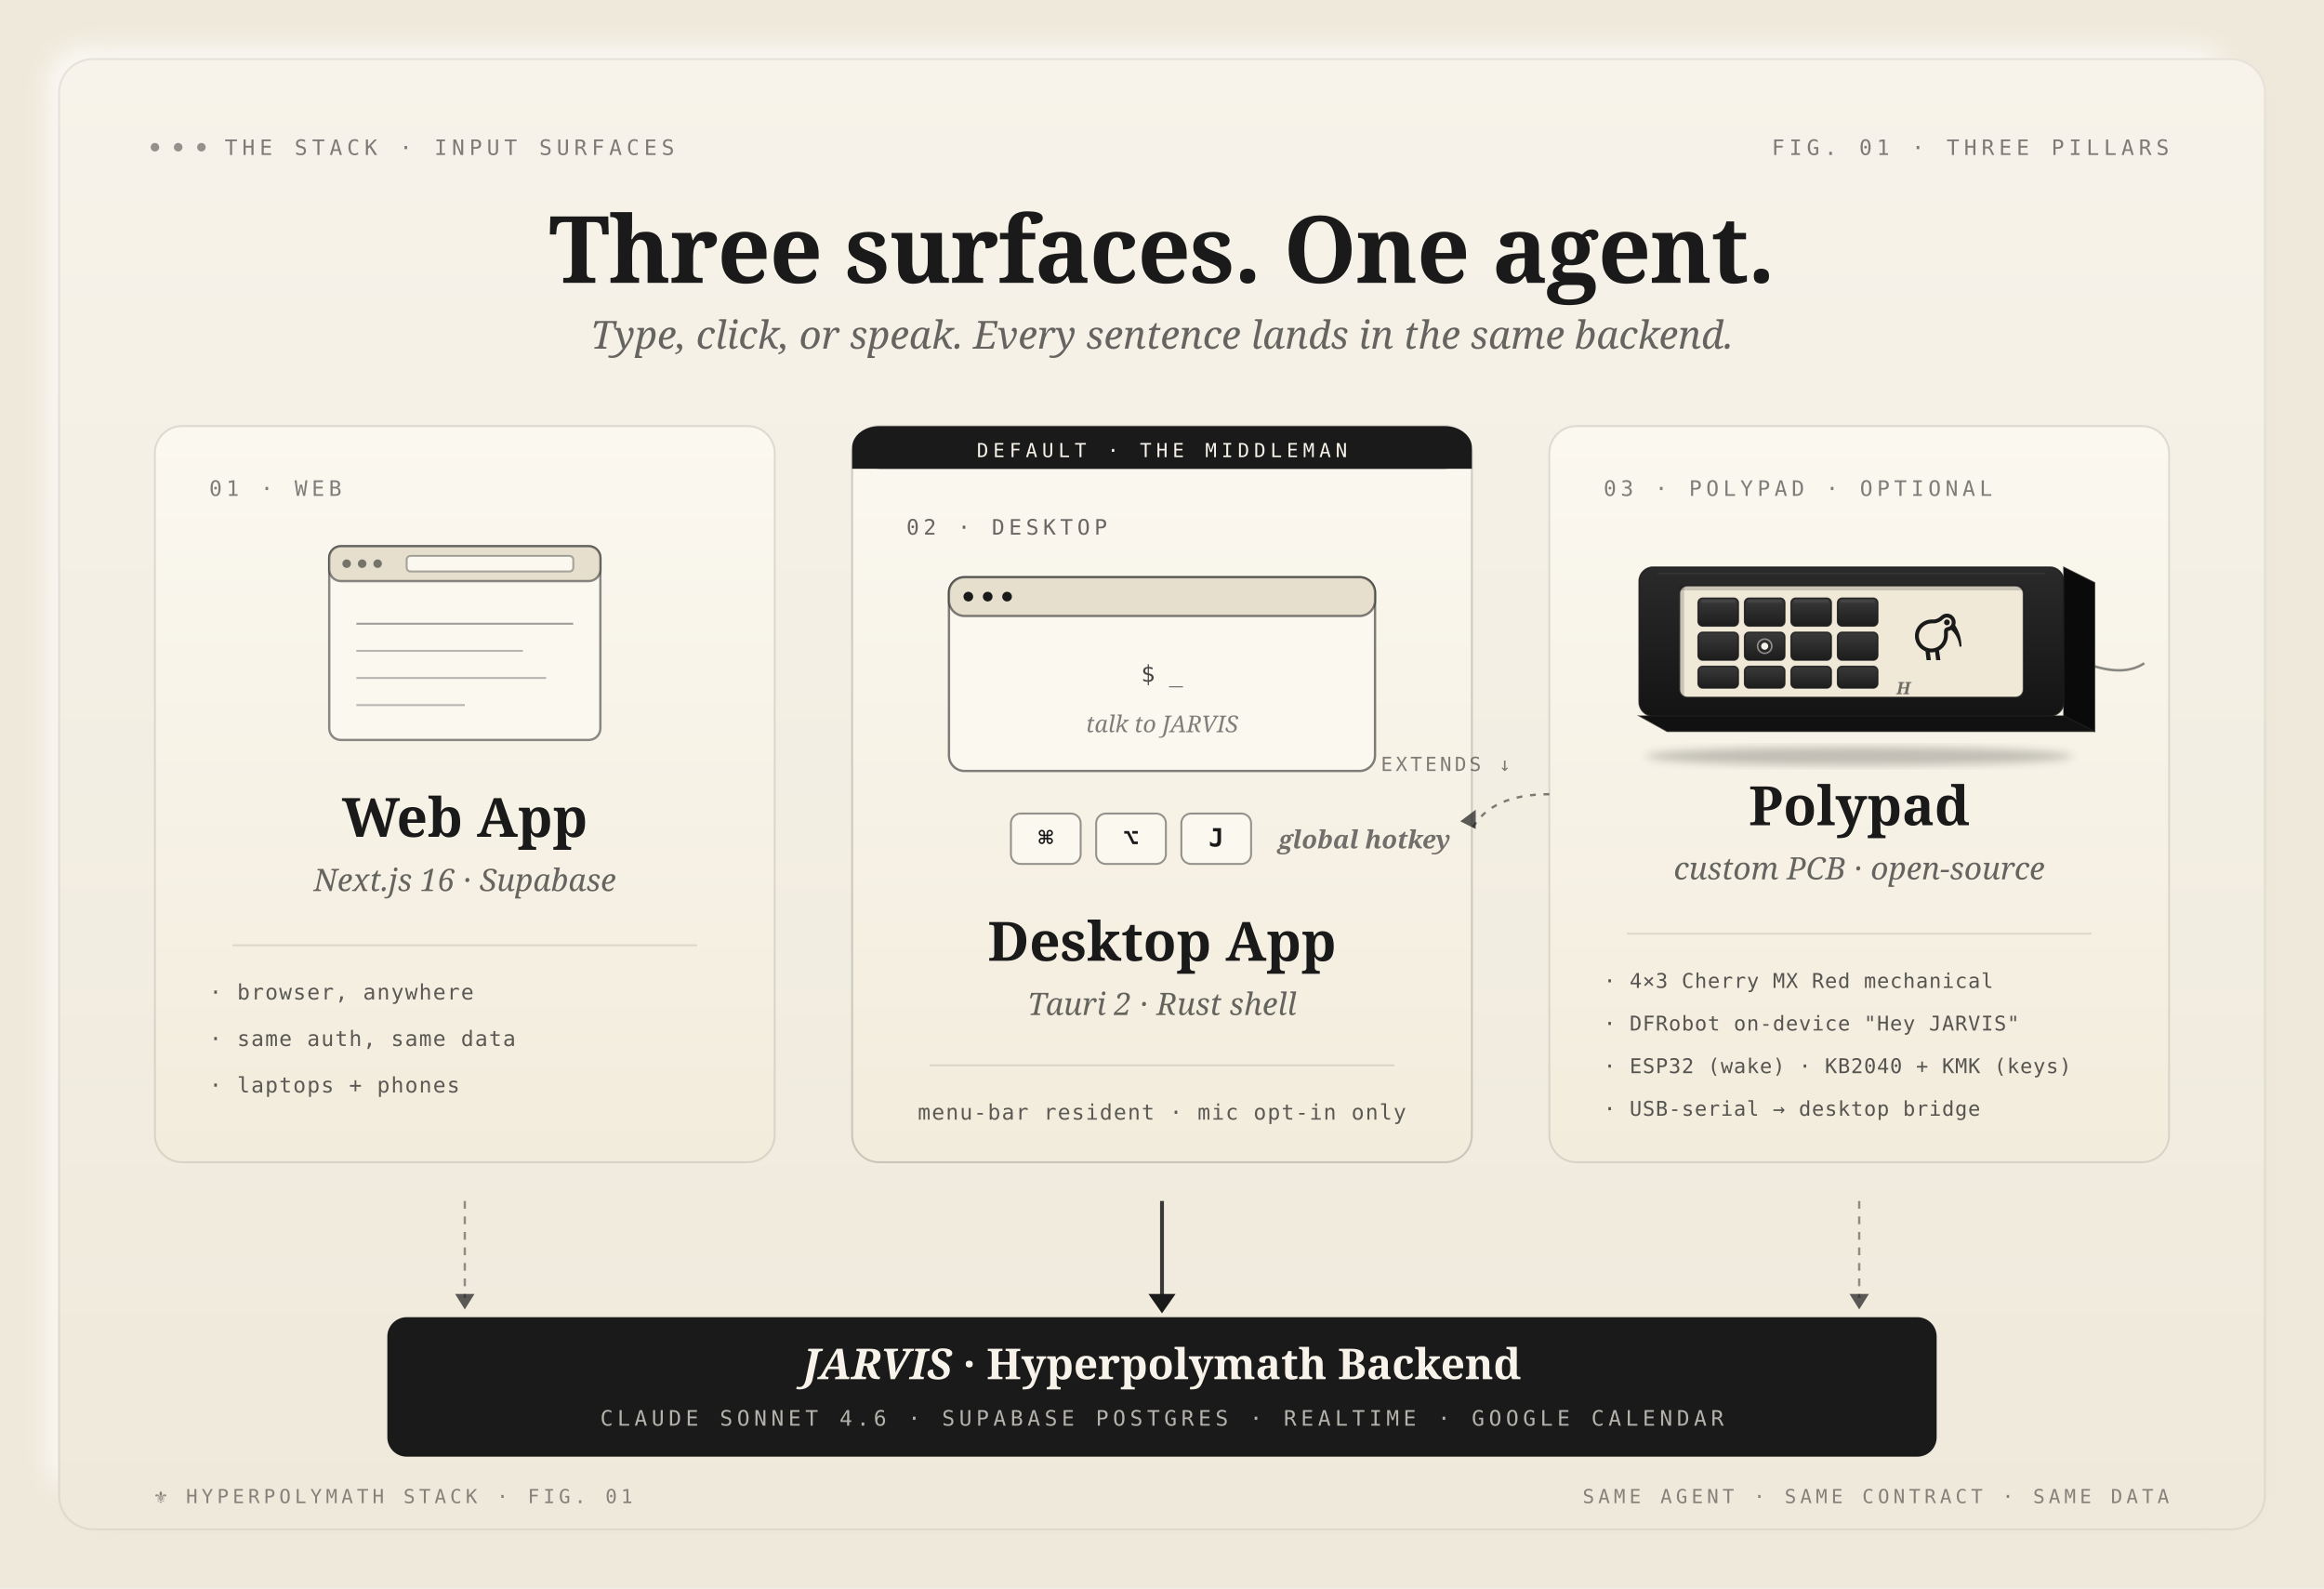
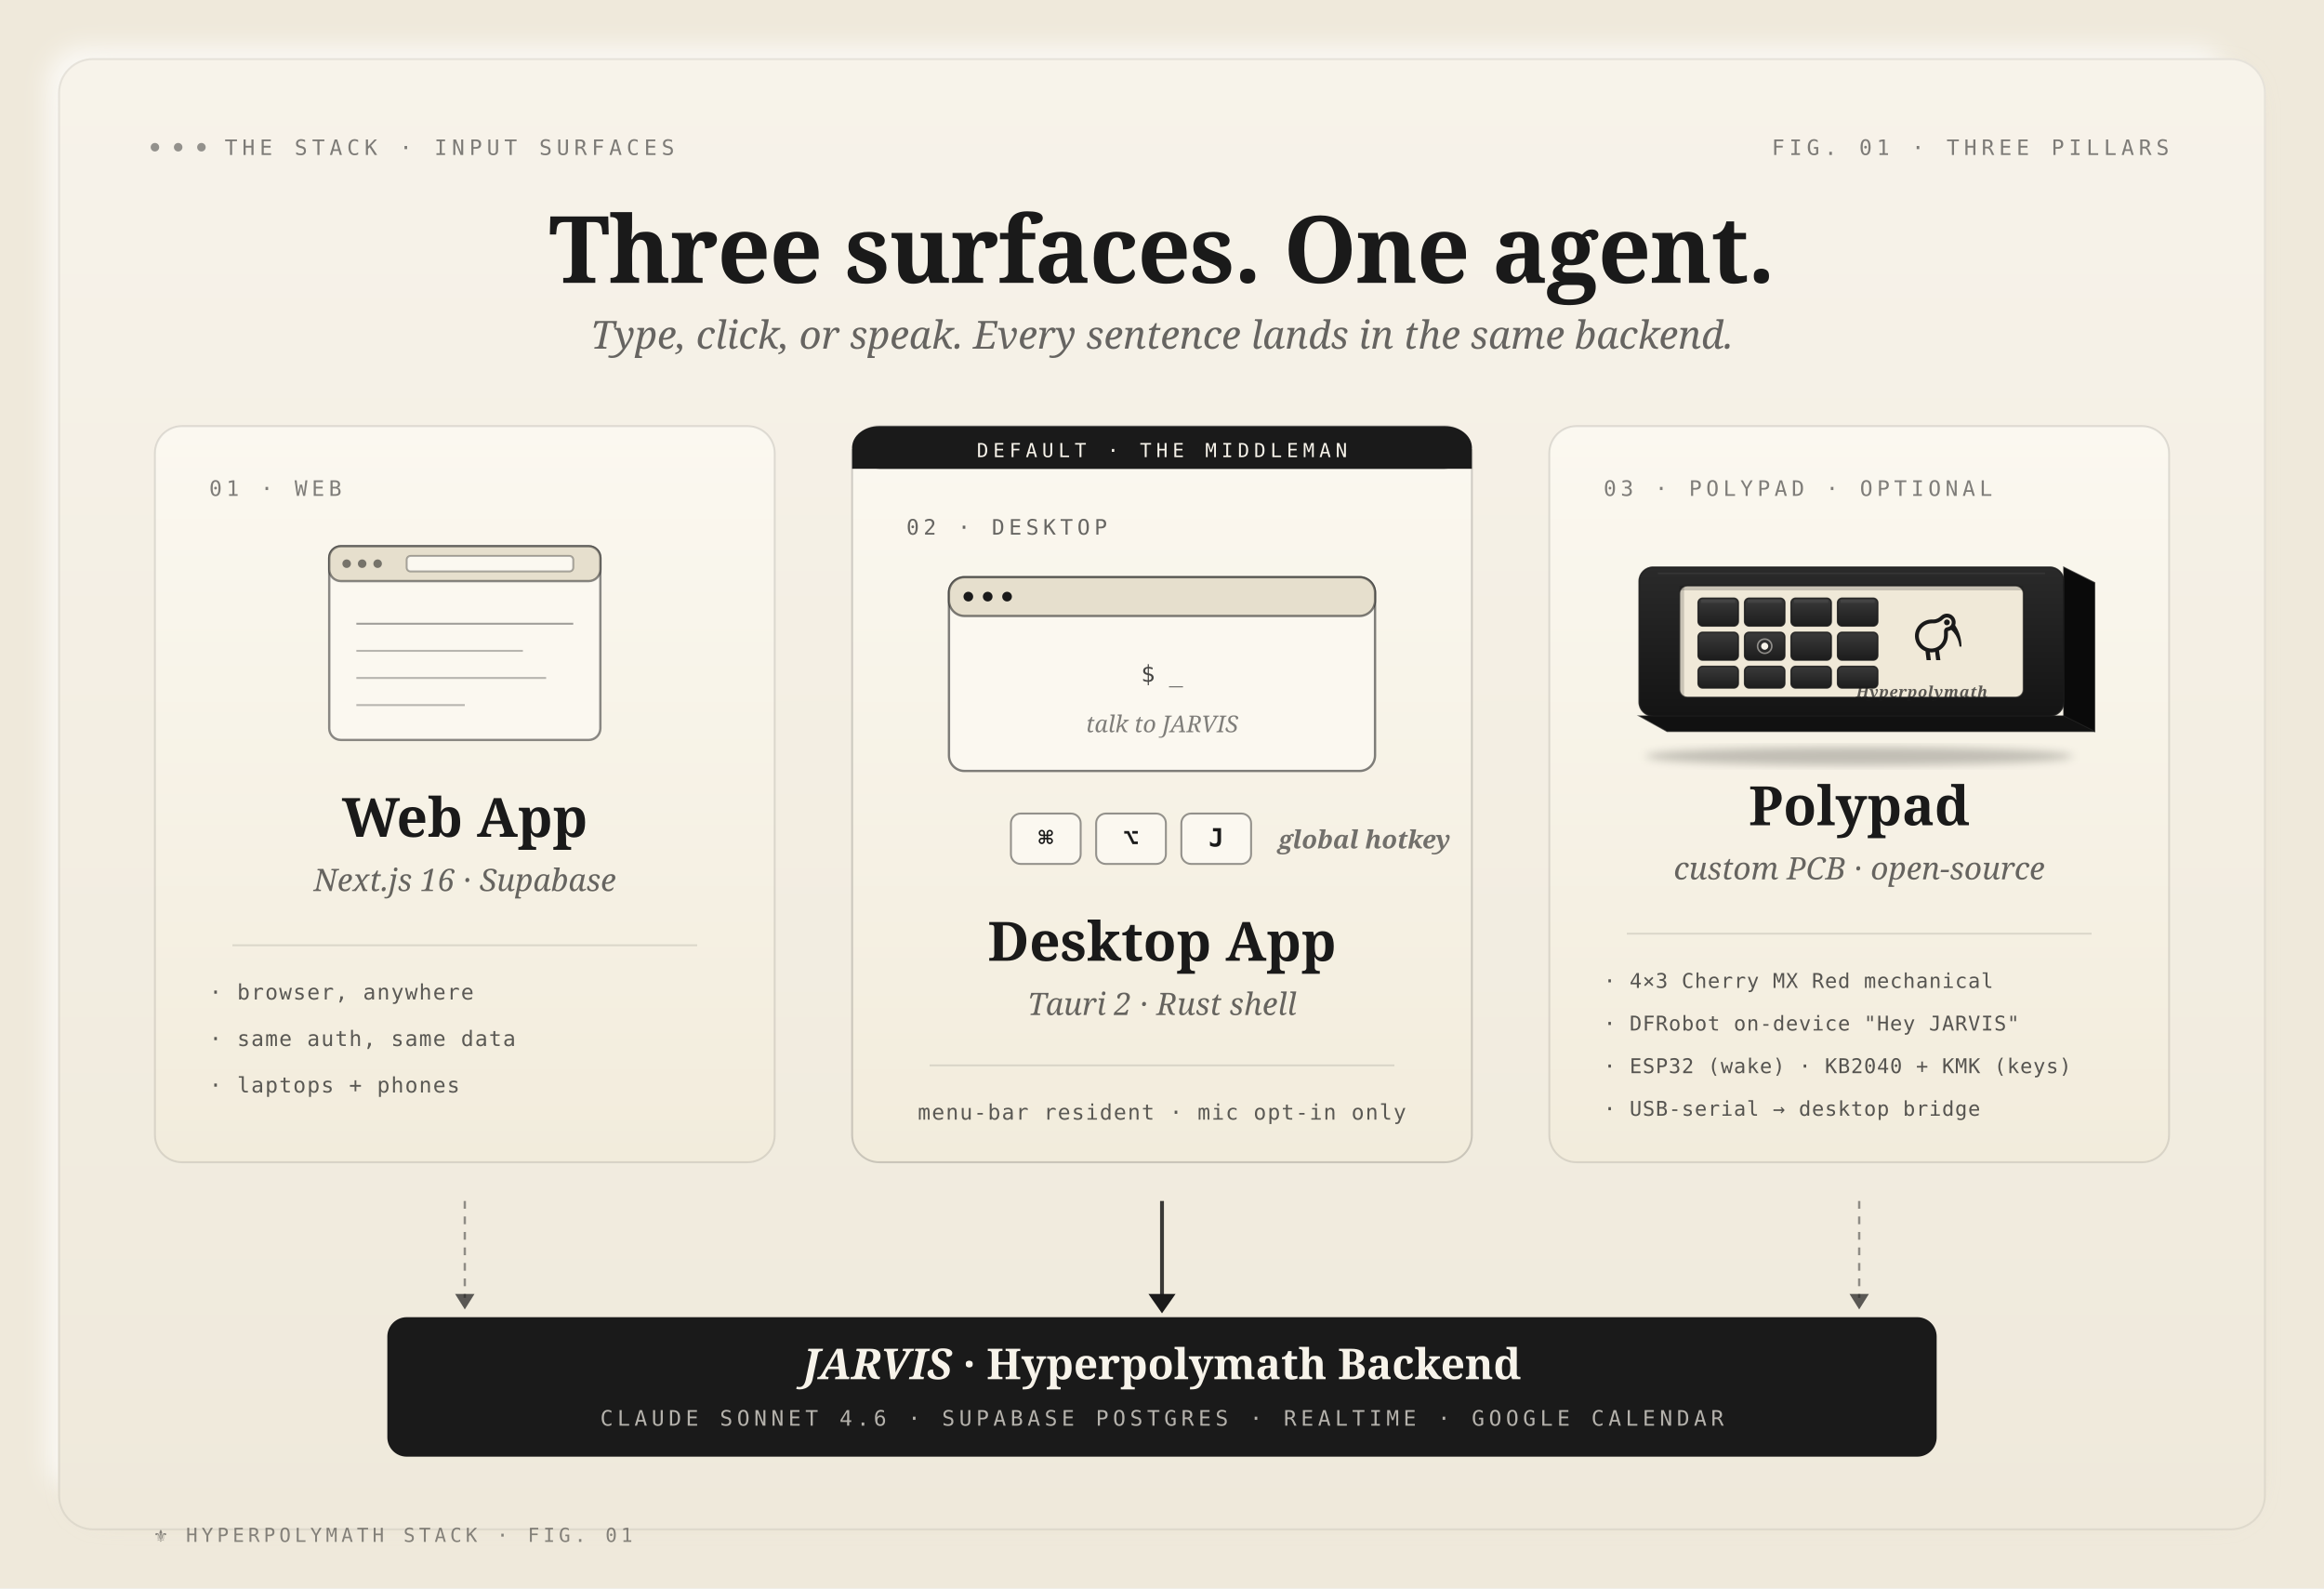
<svg xmlns="http://www.w3.org/2000/svg" viewBox="0 0 1200 820" width="1200" height="820" role="img" aria-label="Hyperpolymath stack — Web app, Desktop app middleman, and Polypad hardware, all feeding the same backend">
  <defs>
    <linearGradient id="paper2" x1="0" y1="0" x2="0" y2="1">
      <stop offset="0%" stop-color="#f7f3ea" />
      <stop offset="100%" stop-color="#efe9db" />
    </linearGradient>
    <linearGradient id="cardPaper" x1="0" y1="0" x2="0" y2="1">
      <stop offset="0%" stop-color="#fbf8f0" />
      <stop offset="100%" stop-color="#f2ecdc" />
    </linearGradient>
    <linearGradient id="polypadTop" x1="0" y1="0" x2="0" y2="1">
      <stop offset="0%" stop-color="#2a2a2a" />
      <stop offset="100%" stop-color="#141414" />
    </linearGradient>
    <linearGradient id="polypadSide" x1="0" y1="0" x2="0" y2="1">
      <stop offset="0%" stop-color="#1a1a1a" />
      <stop offset="100%" stop-color="#0a0a0a" />
    </linearGradient>
    <linearGradient id="keycap" x1="0" y1="0" x2="0" y2="1">
      <stop offset="0%" stop-color="#3a3a3a" />
      <stop offset="100%" stop-color="#1d1d1d" />
    </linearGradient>
    <filter id="neuShadow2" x="-10%" y="-10%" width="120%" height="120%">
      <feGaussianBlur stdDeviation="6" />
    </filter>
    <filter id="softShadow" x="-20%" y="-20%" width="140%" height="140%">
      <feGaussianBlur stdDeviation="3" />
    </filter>
  </defs>
  <rect x="0" y="0" width="1200" height="820" fill="#efe9db" />
  <rect x="36" y="36" width="1128" height="748" rx="20" fill="#d6cdb9" filter="url(#neuShadow2)" opacity="0.55" />
  <rect x="24" y="24" width="1128" height="748" rx="20" fill="#ffffff" filter="url(#neuShadow2)" opacity="0.7" />
  <rect x="30" y="30" width="1140" height="760" rx="18" fill="url(#paper2)" />
  <rect x="30.5" y="30.5" width="1139" height="759" rx="17.5" fill="none" stroke="#1a1a1a" stroke-opacity="0.08" />
  <g transform="translate(80 76)" fill="#1a1a1a" opacity="0.45">
    <circle cx="0" cy="0" r="2.2" />
    <circle cx="12" cy="0" r="2.2" />
    <circle cx="24" cy="0" r="2.2" />
  </g>
  <text x="116" y="80" font-family="ui-monospace, SFMono-Regular, Menlo, monospace" font-size="11" letter-spacing="2.4" fill="#1a1a1a" fill-opacity="0.55">THE STACK · INPUT SURFACES</text>
  <text x="1120" y="80" text-anchor="end" font-family="ui-monospace, SFMono-Regular, Menlo, monospace" font-size="11" letter-spacing="2.4" fill="#1a1a1a" fill-opacity="0.55">FIG. 01  ·  THREE PILLARS</text>
  <text x="600" y="146" text-anchor="middle" font-family="'EB Garamond', Georgia, serif" font-size="48" font-weight="600" letter-spacing="-0.5" fill="#1a1a1a">Three surfaces. One agent.</text>
  <text x="600" y="180" text-anchor="middle" font-family="'EB Garamond', Georgia, serif" font-style="italic" font-size="20" fill="#1a1a1a" fill-opacity="0.65">Type, click, or speak. Every sentence lands in the same backend.</text>
  <g>
    <rect x="80" y="220" width="320" height="380" rx="14" fill="url(#cardPaper)" stroke="#1a1a1a" stroke-opacity="0.12" />
    <text x="108" y="256" font-family="ui-monospace, SFMono-Regular, Menlo, monospace" font-size="11" letter-spacing="2.2" fill="#1a1a1a" fill-opacity="0.55">01  ·  WEB</text>
    <g transform="translate(170 282)">
      <rect x="0" y="0" width="140" height="100" rx="6" fill="#fbf8f0" stroke="#1a1a1a" stroke-opacity="0.5" stroke-width="1.2" />
      <rect x="0" y="0" width="140" height="18" rx="6" fill="#e6dfcd" stroke="#1a1a1a" stroke-opacity="0.5" stroke-width="1.2" />
      <circle cx="9" cy="9" r="2.2" fill="#1a1a1a" opacity="0.55" />
      <circle cx="17" cy="9" r="2.2" fill="#1a1a1a" opacity="0.55" />
      <circle cx="25" cy="9" r="2.2" fill="#1a1a1a" opacity="0.55" />
      <rect x="40" y="5" width="86" height="8" rx="2" fill="#fbf8f0" stroke="#1a1a1a" stroke-opacity="0.35" />
      <line x1="14" y1="40" x2="126" y2="40" stroke="#1a1a1a" stroke-opacity="0.4" stroke-width="1" />
      <line x1="14" y1="54" x2="100" y2="54" stroke="#1a1a1a" stroke-opacity="0.3" stroke-width="1" />
      <line x1="14" y1="68" x2="112" y2="68" stroke="#1a1a1a" stroke-opacity="0.3" stroke-width="1" />
      <line x1="14" y1="82" x2="70" y2="82" stroke="#1a1a1a" stroke-opacity="0.3" stroke-width="1" />
    </g>
    <text x="240" y="432" text-anchor="middle" font-family="'EB Garamond', Georgia, serif" font-size="28" font-weight="600" fill="#1a1a1a">Web App</text>
    <text x="240" y="460" text-anchor="middle" font-family="'EB Garamond', Georgia, serif" font-style="italic" font-size="16" fill="#1a1a1a" fill-opacity="0.65">Next.js 16 · Supabase</text>
    <line x1="120" y1="488" x2="360" y2="488" stroke="#1a1a1a" stroke-opacity="0.12" />
    <text x="108" y="516" font-family="ui-monospace, SFMono-Regular, Menlo, monospace" font-size="11" letter-spacing="0.6" fill="#1a1a1a" fill-opacity="0.7">·  browser, anywhere</text>
    <text x="108" y="540" font-family="ui-monospace, SFMono-Regular, Menlo, monospace" font-size="11" letter-spacing="0.6" fill="#1a1a1a" fill-opacity="0.7">·  same auth, same data</text>
    <text x="108" y="564" font-family="ui-monospace, SFMono-Regular, Menlo, monospace" font-size="11" letter-spacing="0.6" fill="#1a1a1a" fill-opacity="0.7">·  laptops + phones</text>
  </g>
  <g>
    <rect x="440" y="220" width="320" height="380" rx="14" fill="url(#cardPaper)" stroke="#1a1a1a" stroke-opacity="0.18" />
    <rect x="440" y="220" width="320" height="22" rx="14" fill="#1a1a1a" />
    <rect x="440" y="232" width="320" height="10" fill="#1a1a1a" />
    <text x="600" y="236" text-anchor="middle" font-family="ui-monospace, SFMono-Regular, Menlo, monospace" font-size="10" letter-spacing="2.4" fill="#f7f3ea">DEFAULT  ·  THE MIDDLEMAN</text>
    <text x="468" y="276" font-family="ui-monospace, SFMono-Regular, Menlo, monospace" font-size="11" letter-spacing="2.2" fill="#1a1a1a" fill-opacity="0.65">02  ·  DESKTOP</text>
    <g transform="translate(490 298)">
      <rect x="0" y="0" width="220" height="100" rx="8" fill="#fbf8f0" stroke="#1a1a1a" stroke-opacity="0.55" stroke-width="1.2" />
      <rect x="0" y="0" width="220" height="20" rx="8" fill="#e6dfcd" stroke="#1a1a1a" stroke-opacity="0.55" stroke-width="1.2" />
      <circle cx="10" cy="10" r="2.5" fill="#1a1a1a" />
      <circle cx="20" cy="10" r="2.5" fill="#1a1a1a" />
      <circle cx="30" cy="10" r="2.5" fill="#1a1a1a" />
      <text x="110" y="54" text-anchor="middle" font-family="ui-monospace, SFMono-Regular, Menlo, monospace" font-size="12" fill="#1a1a1a" fill-opacity="0.8">$ _</text>
      <text x="110" y="80" text-anchor="middle" font-family="'EB Garamond', Georgia, serif" font-style="italic" font-size="12" fill="#1a1a1a" fill-opacity="0.55">talk to JARVIS</text>
    </g>
    <g transform="translate(522 420)" font-family="ui-monospace, SFMono-Regular, Menlo, monospace" font-size="13" font-weight="600">
      <rect x="0" y="0" width="36" height="26" rx="5" fill="#fbf8f0" stroke="#1a1a1a" stroke-opacity="0.45" />
      <text x="18" y="17" text-anchor="middle" fill="#1a1a1a">⌘</text>
      <rect x="44" y="0" width="36" height="26" rx="5" fill="#fbf8f0" stroke="#1a1a1a" stroke-opacity="0.45" />
      <text x="62" y="17" text-anchor="middle" fill="#1a1a1a">⌥</text>
      <rect x="88" y="0" width="36" height="26" rx="5" fill="#fbf8f0" stroke="#1a1a1a" stroke-opacity="0.45" />
      <text x="106" y="17" text-anchor="middle" fill="#1a1a1a">J</text>
      <text x="138" y="18" font-family="'EB Garamond', Georgia, serif" font-style="italic" font-size="13" fill="#1a1a1a" fill-opacity="0.6">global hotkey</text>
    </g>
    <text x="600" y="496" text-anchor="middle" font-family="'EB Garamond', Georgia, serif" font-size="28" font-weight="600" fill="#1a1a1a">Desktop App</text>
    <text x="600" y="524" text-anchor="middle" font-family="'EB Garamond', Georgia, serif" font-style="italic" font-size="16" fill="#1a1a1a" fill-opacity="0.65">Tauri 2 · Rust shell</text>
    <line x1="480" y1="550" x2="720" y2="550" stroke="#1a1a1a" stroke-opacity="0.12" />
    <text x="600" y="578" text-anchor="middle" font-family="ui-monospace, SFMono-Regular, Menlo, monospace" font-size="11" letter-spacing="0.6" fill="#1a1a1a" fill-opacity="0.7">menu-bar resident  ·  mic opt-in only</text>
  </g>
  <g>
    <rect x="800" y="220" width="320" height="380" rx="14" fill="url(#cardPaper)" stroke="#1a1a1a" stroke-opacity="0.12" />
    <text x="828" y="256" font-family="ui-monospace, SFMono-Regular, Menlo, monospace" font-size="11" letter-spacing="2.2" fill="#1a1a1a" fill-opacity="0.55">03  ·  POLYPAD  ·  OPTIONAL</text>
    <g transform="translate(840 280) scale(0.8)">
      <ellipse cx="150" cy="138" rx="138" ry="6" fill="#1a1a1a" fill-opacity="0.22" filter="url(#softShadow)" />
      <path d="M 282 16 L 302 26 L 302 122 L 282 112 Z" fill="#0a0a0a" stroke="#1a1a1a" stroke-opacity="0.65" stroke-width="0.8" />
      <path d="M 8 112 L 282 112 L 302 122 L 26 122 Z" fill="#111111" stroke="#1a1a1a" stroke-opacity="0.65" stroke-width="0.8" />
      <rect x="8" y="16" width="274" height="96" rx="9" fill="url(#polypadTop)" stroke="#1a1a1a" stroke-opacity="0.85" stroke-width="1" />
      <line x1="20" y1="20" x2="270" y2="20" stroke="#ffffff" stroke-opacity="0.06" />
      <rect x="34" y="28" width="222" height="72" rx="5" fill="#f0e9d8" stroke="#1a1a1a" stroke-opacity="0.7" stroke-width="1" />
      <rect x="34" y="28" width="222" height="3" fill="#1a1a1a" fill-opacity="0.18" />
      <rect x="34" y="28" width="3" height="72" fill="#1a1a1a" fill-opacity="0.18" />
      <g fill="url(#keycap)" stroke="#1a1a1a" stroke-opacity="0.85" stroke-width="0.9">
        <rect x="46" y="36" width="26" height="18" rx="3" />
        <rect x="76" y="36" width="26" height="18" rx="3" />
        <rect x="106" y="36" width="26" height="18" rx="3" />
        <rect x="136" y="36" width="26" height="18" rx="3" />
        <rect x="46" y="58" width="26" height="18" rx="3" />
        <rect x="76" y="58" width="26" height="18" rx="3" />
        <rect x="106" y="58" width="26" height="18" rx="3" />
        <rect x="136" y="58" width="26" height="18" rx="3" />
        <rect x="46" y="80" width="26" height="14" rx="3" />
        <rect x="76" y="80" width="26" height="14" rx="3" />
        <rect x="106" y="80" width="26" height="14" rx="3" />
        <rect x="136" y="80" width="26" height="14" rx="3" />
      </g>
      <g fill="#ffffff" fill-opacity="0.06">
        <rect x="48" y="37" width="22" height="2" />
        <rect x="78" y="37" width="22" height="2" />
        <rect x="108" y="37" width="22" height="2" />
        <rect x="138" y="37" width="22" height="2" />
      </g>
      <circle cx="89" cy="67" r="2.3" fill="#f7f3ea" />
      <circle cx="89" cy="67" r="4.6" fill="none" stroke="#f7f3ea" stroke-opacity="0.5" />
      <g transform="translate(186 46) scale(1.25)" fill="#1a1a1a">
        <path d="m20.741,5.991c.21-.595.299-1.234.243-1.88-.114-1.326-.812-2.532-1.913-3.309-1.422-1.002-3.378-1.072-4.87-.174-.307.185-.59.403-.841.647-.807.786-2.119,1.723-3.788,1.723h-.794C4.18,2.998.334,6.462.022,10.884c-.174,2.468.725,4.883,2.468,6.625.844.844,1.848,1.484,2.938,1.906l.573,4.583h2.191l-.499-4.04c.271.026.544.04.818.04.201,0,.403-.007.604-.021.447-.032.881-.108,1.305-.209l.529,4.231h2.168l-.706-4.987c2.729-1.469,4.589-4.425,4.589-7.791l.021-2.262c.615-.069,1.187-.271,1.708-.568,3.845,3.229,4.272,8.608,4.272,8.608h1c0-5.446-2.104-9.299-3.259-11.007Zm-3.943.98c-1.025.115-1.798.952-1.798,1.947v2.302c0,3.553-2.647,6.523-6.026,6.761-1.891.131-3.737-.555-5.07-1.887-1.333-1.333-2.021-3.181-1.887-5.071.238-3.379,3.208-6.026,6.761-6.026h.794c1.852,0,3.645-.792,5.183-2.29.141-.137.301-.261.477-.366.823-.495,1.901-.458,2.686.095.627.442,1.008,1.098,1.073,1.846.063.737-.2,1.46-.723,1.983-.398.398-.907.642-1.47.705Zm1.202-2.473c0,.828-.672,1.5-1.5,1.5s-1.5-.672-1.5-1.5.672-1.5,1.5-1.5,1.5.672,1.5,1.5Z" />
      </g>
-       <text x="174" y="98" font-family="'EB Garamond', Georgia, serif" font-style="italic" font-weight="700" font-size="11" fill="#1a1a1a" fill-opacity="0.6">H</text>
-       <path d="M 302 80 q 20 6 32 -2" stroke="#1a1a1a" stroke-opacity="0.5" fill="none" stroke-width="1.6" />
+       <text x="148" y="100" font-family="'EB Garamond', Georgia, serif" font-style="italic" font-weight="700" font-size="10" letter-spacing="0.4" fill="#1a1a1a" fill-opacity="0.7">Hyperpolymath</text>
    </g>
    <text x="960" y="426" text-anchor="middle" font-family="'EB Garamond', Georgia, serif" font-size="28" font-weight="600" fill="#1a1a1a">Polypad</text>
    <text x="960" y="454" text-anchor="middle" font-family="'EB Garamond', Georgia, serif" font-style="italic" font-size="16" fill="#1a1a1a" fill-opacity="0.65">custom PCB · open-source</text>
    <line x1="840" y1="482" x2="1080" y2="482" stroke="#1a1a1a" stroke-opacity="0.12" />
    <text x="828" y="510" font-family="ui-monospace, SFMono-Regular, Menlo, monospace" font-size="10.5" letter-spacing="0.4" fill="#1a1a1a" fill-opacity="0.72">·  4×3 Cherry MX Red mechanical</text>
    <text x="828" y="532" font-family="ui-monospace, SFMono-Regular, Menlo, monospace" font-size="10.5" letter-spacing="0.4" fill="#1a1a1a" fill-opacity="0.72">·  DFRobot on-device "Hey JARVIS"</text>
    <text x="828" y="554" font-family="ui-monospace, SFMono-Regular, Menlo, monospace" font-size="10.5" letter-spacing="0.4" fill="#1a1a1a" fill-opacity="0.72">·  ESP32 (wake)  ·  KB2040 + KMK (keys)</text>
    <text x="828" y="576" font-family="ui-monospace, SFMono-Regular, Menlo, monospace" font-size="10.5" letter-spacing="0.4" fill="#1a1a1a" fill-opacity="0.72">·  USB-serial → desktop bridge</text>
  </g>
  <line x1="240" y1="620" x2="240" y2="670" stroke="#1a1a1a" stroke-opacity="0.45" stroke-width="1.2" stroke-dasharray="4 4" />
  <polygon points="240,676 235,668 245,668" fill="#1a1a1a" fill-opacity="0.7" />
  <line x1="600" y1="620" x2="600" y2="670" stroke="#1a1a1a" stroke-opacity="0.85" stroke-width="2" />
  <polygon points="600,678 593,668 607,668" fill="#1a1a1a" />
-   <path d="M 800 410 Q 770 410 760 428" fill="none" stroke="#1a1a1a" stroke-opacity="0.55" stroke-width="1.2" stroke-dasharray="3 4" />
-   <polygon points="762,428 754,424 762,418" fill="#1a1a1a" fill-opacity="0.7" />
-   <text x="780" y="398" text-anchor="end" font-family="ui-monospace, SFMono-Regular, Menlo, monospace" font-size="10" letter-spacing="1.6" fill="#1a1a1a" fill-opacity="0.55">EXTENDS  ↓</text>
  <line x1="960" y1="620" x2="960" y2="670" stroke="#1a1a1a" stroke-opacity="0.45" stroke-width="1.2" stroke-dasharray="4 4" />
  <polygon points="960,676 955,668 965,668" fill="#1a1a1a" fill-opacity="0.7" />
  <rect x="200" y="680" width="800" height="72" rx="10" fill="#1a1a1a" />
  <text x="600" y="712" text-anchor="middle" font-family="'EB Garamond', Georgia, serif" font-size="22" font-weight="600" fill="#f7f3ea">
    <tspan font-style="italic" font-weight="800">JARVIS</tspan>  ·  Hyperpolymath Backend
  </text>
  <text x="600" y="736" text-anchor="middle" font-family="ui-monospace, SFMono-Regular, Menlo, monospace" font-size="11" letter-spacing="2.2" fill="#f7f3ea" fill-opacity="0.7">CLAUDE SONNET 4.6  ·  SUPABASE POSTGRES  ·  REALTIME  ·  GOOGLE CALENDAR</text>
-   <text x="80" y="776" font-family="ui-monospace, SFMono-Regular, Menlo, monospace" font-size="10" letter-spacing="2" fill="#1a1a1a" fill-opacity="0.5">⚜  HYPERPOLYMATH STACK · FIG. 01</text>
-   <text x="1120" y="776" text-anchor="end" font-family="ui-monospace, SFMono-Regular, Menlo, monospace" font-size="10" letter-spacing="2" fill="#1a1a1a" fill-opacity="0.5">SAME AGENT  ·  SAME CONTRACT  ·  SAME DATA</text>
+   <text x="80" y="796" font-family="ui-monospace, SFMono-Regular, Menlo, monospace" font-size="10" letter-spacing="2" fill="#1a1a1a" fill-opacity="0.5">⚜  HYPERPOLYMATH STACK · FIG. 01</text>
</svg>
